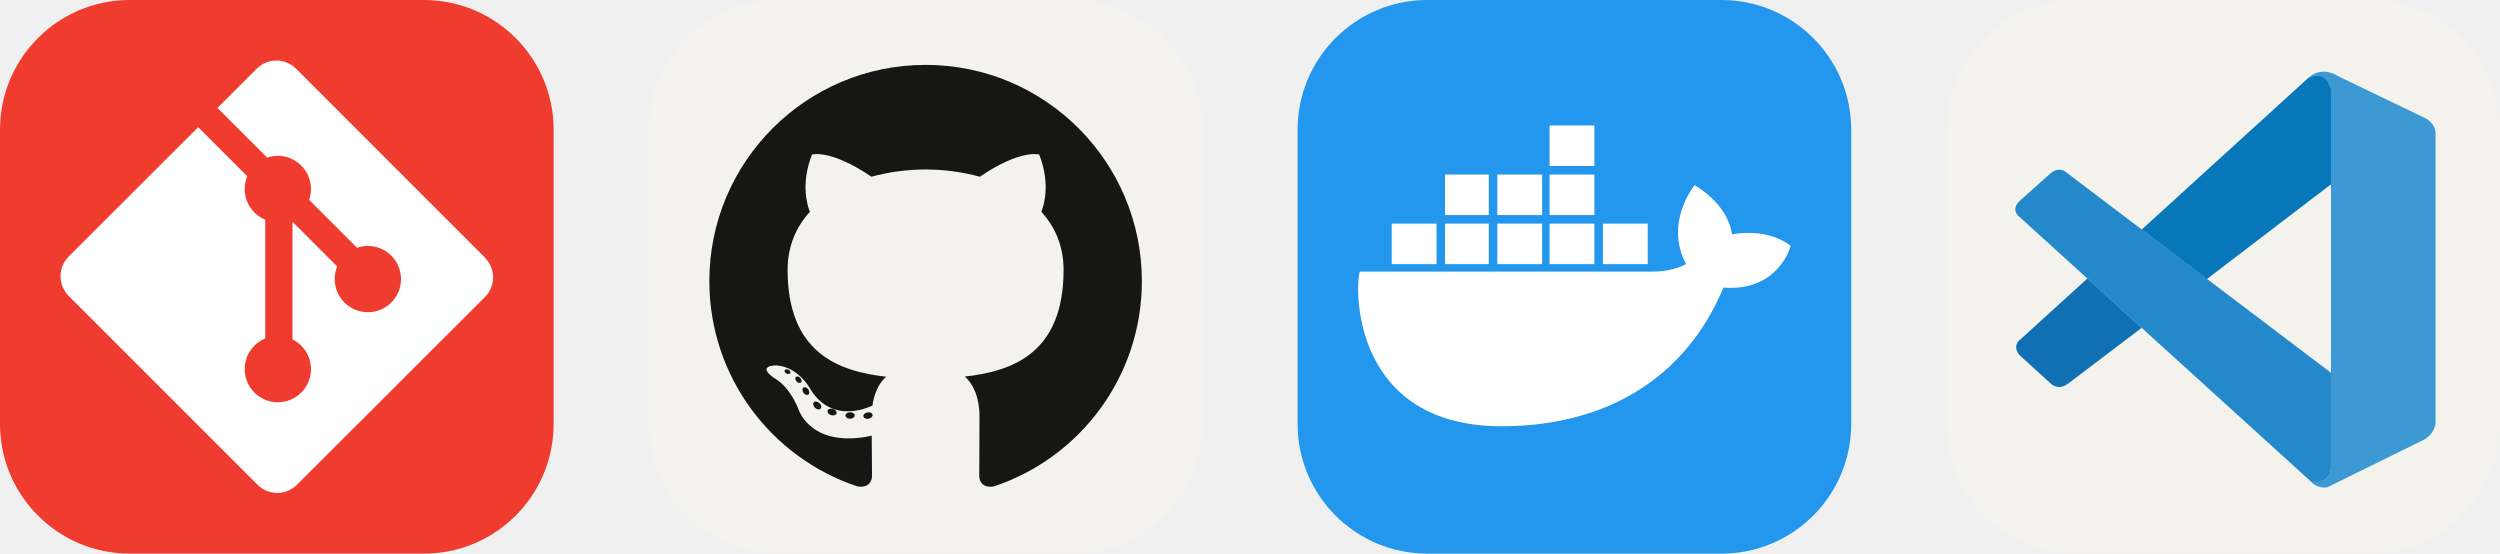
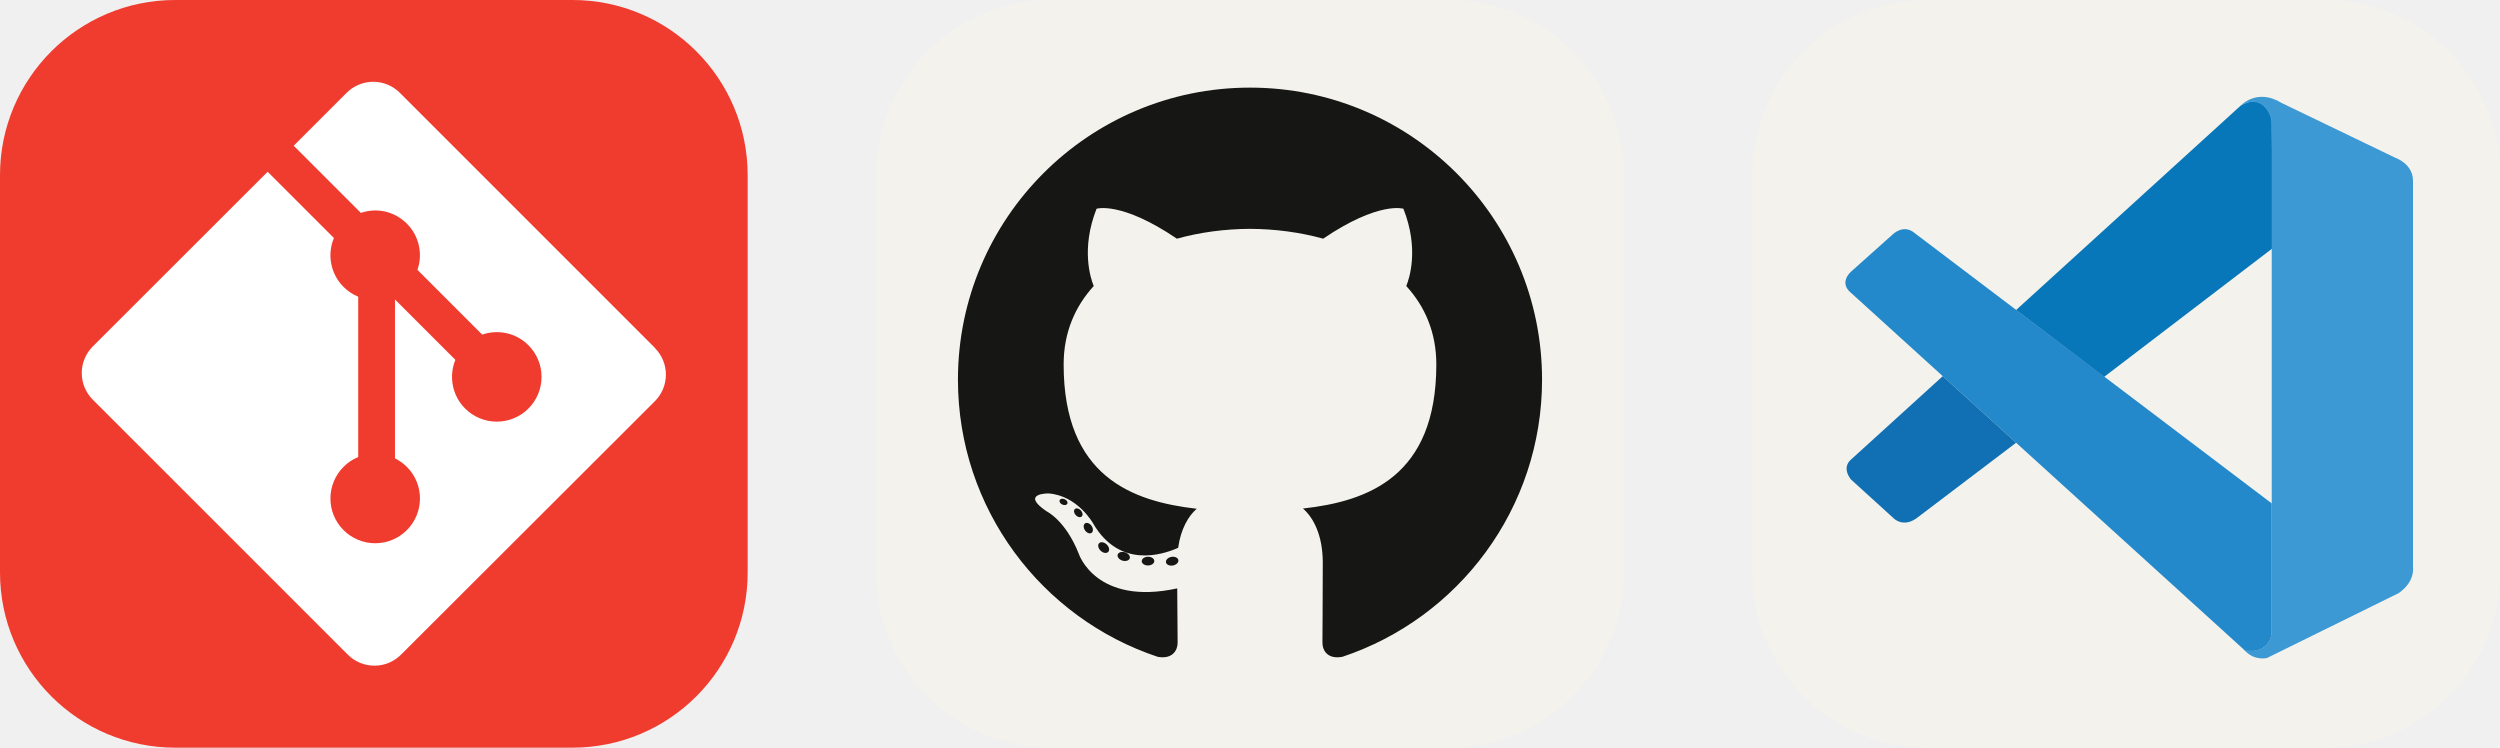
- <svg xmlns="http://www.w3.org/2000/svg" width="216.75" height="48" viewBox="0 0 1156 256" fill="none" version="1.1">
+ <svg xmlns="http://www.w3.org/2000/svg" width="160.5" height="48" viewBox="0 0 856 256" fill="none" version="1.1">
  <g transform="translate(0, 0)">
    <svg width="256" height="256" fill="none" viewBox="0 0 256 256">
      <rect width="256" height="256" fill="#F03C2E" rx="60" />
      <g clip-path="url(#clip0_7_283)">
        <path fill="#fff" d="M224.225 119.094L136.906 31.775C135.711 30.579 134.291 29.63 132.729 28.982C131.166 28.335 129.491 28.002 127.8 28.002C126.109 28.002 124.434 28.335 122.871 28.982C121.309 29.63 119.889 30.579 118.694 31.775L100.569 49.9L123.569 72.9C128.919 71.025 135.044 72.306 139.306 76.569C141.335 78.601 142.752 81.164 143.394 83.963C144.036 86.763 143.878 89.686 142.937 92.4L165.106 114.569C170.469 112.719 176.656 113.912 180.937 118.206C182.361 119.63 183.49 121.32 184.26 123.18C185.03 125.04 185.426 127.033 185.426 129.046C185.425 131.059 185.029 133.052 184.258 134.912C183.487 136.771 182.358 138.461 180.934 139.884C179.511 141.308 177.821 142.436 175.961 143.206C174.101 143.977 172.108 144.373 170.095 144.372C168.082 144.372 166.088 143.975 164.229 143.205C162.369 142.434 160.679 141.305 159.256 139.881C154.756 135.381 153.644 128.756 155.919 123.212L135.244 102.537V156.944C136.745 157.686 138.116 158.666 139.306 159.844C140.729 161.267 141.858 162.956 142.629 164.816C143.399 166.675 143.795 168.668 143.795 170.681C143.795 172.694 143.399 174.687 142.629 176.546C141.858 178.406 140.729 180.096 139.306 181.519C137.883 182.942 136.193 184.071 134.334 184.841C132.474 185.611 130.481 186.008 128.469 186.008C126.456 186.008 124.463 185.611 122.604 184.841C120.744 184.071 119.054 182.942 117.631 181.519C116.206 180.096 115.076 178.407 114.305 176.548C113.533 174.688 113.136 172.694 113.136 170.681C113.136 168.668 113.533 166.675 114.305 164.815C115.076 162.955 116.206 161.266 117.631 159.844C119.112 158.369 120.756 157.25 122.65 156.5V101.587C120.825 100.837 119.112 99.731 117.631 98.244C115.479 96.094 114.016 93.353 113.428 90.368C112.841 87.384 113.155 84.292 114.331 81.487L91.644 58.812L31.769 118.625C30.572 119.821 29.622 121.241 28.974 122.804C28.326 124.367 27.992 126.042 27.992 127.734C27.992 129.426 28.326 131.102 28.974 132.665C29.622 134.228 30.572 135.648 31.769 136.844L119.094 224.156C120.289 225.352 121.709 226.301 123.271 226.949C124.834 227.596 126.509 227.929 128.2 227.929C129.891 227.929 131.566 227.596 133.129 226.949C134.691 226.301 136.111 225.352 137.306 224.156L224.225 137.375C225.422 136.179 226.372 134.759 227.02 133.196C227.668 131.633 228.001 129.958 228.001 128.266C228.001 126.574 227.668 124.898 227.02 123.335C226.372 121.772 225.422 120.352 224.225 119.156" />
      </g>
      <defs>
        <clipPath id="clip0_7_283">
          <rect width="200" height="200" fill="#fff" transform="translate(28 28)" />
        </clipPath>
      </defs>
    </svg>
  </g>
  <g transform="translate(300, 0)">
    <svg width="256" height="256" viewBox="0 0 256 256" fill="none">
      <rect width="256" height="256" rx="60" fill="#F4F2ED" />
      <path d="M128.001 30C72.779 30 28 74.771 28 130.001C28 174.184 56.653 211.668 96.387 224.891C101.384 225.817 103.219 222.722 103.219 220.081C103.219 217.696 103.126 209.819 103.083 201.463C75.263 207.512 69.393 189.664 69.393 189.664C64.844 178.105 58.289 175.032 58.289 175.032C49.216 168.825 58.973 168.953 58.973 168.953C69.015 169.658 74.303 179.258 74.303 179.258C83.222 194.546 97.697 190.126 103.403 187.571C104.301 181.107 106.892 176.696 109.752 174.199C87.54 171.67 64.191 163.095 64.191 124.778C64.191 113.86 68.098 104.939 74.495 97.936C73.456 95.418 70.034 85.246 75.463 71.472C75.463 71.472 83.861 68.784 102.971 81.723C110.948 79.507 119.502 78.396 128.001 78.358C136.499 78.396 145.061 79.507 153.052 81.723C172.139 68.784 180.525 71.472 180.525 71.472C185.968 85.246 182.544 95.418 181.505 97.936C187.917 104.939 191.797 113.86 191.797 124.778C191.797 163.187 168.403 171.644 146.135 174.119C149.722 177.223 152.918 183.308 152.918 192.638C152.918 206.018 152.802 216.787 152.802 220.081C152.802 222.742 154.602 225.86 159.671 224.878C199.383 211.64 228 174.169 228 130.001C228 74.771 183.227 30 128.001 30ZM65.454 172.453C65.233 172.95 64.452 173.099 63.74 172.758C63.014 172.432 62.607 171.754 62.842 171.256C63.057 170.744 63.841 170.602 64.564 170.945C65.291 171.271 65.705 171.955 65.454 172.453ZM70.373 176.842C69.896 177.285 68.963 177.079 68.331 176.38C67.677 175.683 67.554 174.751 68.038 174.302C68.529 173.86 69.434 174.067 70.089 174.764C70.743 175.47 70.871 176.395 70.373 176.842ZM73.747 182.458C73.134 182.884 72.132 182.485 71.513 181.595C70.9 180.706 70.9 179.64 71.526 179.212C72.147 178.785 73.134 179.169 73.762 180.052C74.373 180.956 74.373 182.023 73.747 182.458ZM79.454 188.962C78.906 189.566 77.739 189.404 76.884 188.579C76.01 187.773 75.766 186.629 76.316 186.024C76.871 185.418 78.045 185.589 78.906 186.407C79.774 187.211 80.039 188.364 79.454 188.962ZM86.83 191.157C86.588 191.941 85.464 192.297 84.331 191.964C83.2 191.621 82.46 190.704 82.689 189.912C82.924 189.124 84.053 188.753 85.194 189.109C86.323 189.45 87.065 190.361 86.83 191.157ZM95.224 192.089C95.252 192.913 94.292 193.597 93.103 193.612C91.907 193.639 90.94 192.971 90.927 192.16C90.927 191.327 91.866 190.65 93.061 190.63C94.251 190.607 95.224 191.269 95.224 192.089ZM103.47 191.773C103.613 192.577 102.787 193.404 101.606 193.624C100.445 193.836 99.37 193.339 99.223 192.541C99.079 191.716 99.92 190.89 101.079 190.676C102.262 190.471 103.32 190.955 103.47 191.773Z" fill="#161614" />
    </svg>
  </g>
  <g transform="translate(600, 0)">
    <svg width="256" height="256" fill="none" viewBox="0 0 256 256">
-       <rect width="256" height="256" fill="#2396ED" rx="60" />
-       <path fill="#fff" d="M141.187 122.123H161.904V103.379H141.187V122.123ZM116.525 122.123H137.241V103.379H116.525V122.123ZM92.355 122.123H113.072V103.379H92.355V122.123ZM68.186 122.123H88.409V103.379H68.186V122.123ZM43.523 122.123H64.24V103.379H43.523V122.123ZM68.186 99.433H88.409V80.69H68.186V99.433ZM92.355 99.433H113.072V80.69H92.355V99.433ZM116.525 99.433H137.241V80.69H116.525V99.433ZM116.525 76.744H137.241V58H116.525V76.744ZM228 113.738C228 113.738 219.121 105.352 200.871 108.312C198.898 94.007 183.607 85.622 183.607 85.622C183.607 85.622 169.303 102.886 179.661 122.123C176.702 123.603 171.769 125.576 164.37 125.576H28.726C26.259 134.948 26.259 197.097 94.328 197.097C143.16 197.097 179.661 174.408 196.925 132.974C222.574 134.948 228 113.738 228 113.738Z" />
-     </svg>
-   </g>
-   <g transform="translate(900, 0)">
-     <svg width="256" height="256" fill="none" viewBox="0 0 256 256">
      <rect width="256" height="256" fill="#F4F2ED" rx="60" />
      <path fill="#2489CA" d="M33.716 100.208C33.716 100.208 28.981 96.795 34.663 92.238L47.899 80.402C47.899 80.402 51.687 76.417 55.691 79.889L177.84 172.368V216.714C177.84 216.714 177.781 223.678 168.844 222.908L33.716 100.208Z" />
      <path fill="#1070B3" d="M65.2 128.792L33.716 157.415C33.716 157.415 30.48 159.822 33.716 164.123L48.333 177.418C48.333 177.418 51.805 181.147 56.934 176.905L90.312 151.596L65.2 128.792Z" />
      <path fill="#0877B9" d="M120.474 129.029L178.215 84.939L177.84 40.83C177.84 40.83 175.374 31.203 167.148 36.214L90.312 106.145L120.474 129.029Z" />
      <path fill="#3C99D4" d="M168.844 222.968C172.198 226.4 176.262 225.276 176.262 225.276L221.259 203.103C227.019 199.177 226.21 194.305 226.21 194.305V61.898C226.21 56.079 220.252 54.067 220.252 54.067L181.253 35.267C172.731 30 167.148 36.214 167.148 36.214C167.148 36.214 174.328 31.046 177.84 40.83V215.905C177.84 217.109 177.583 218.292 177.071 219.358C176.045 221.429 173.816 223.362 168.47 222.553L168.844 222.968Z" />
    </svg>
  </g>
</svg>
